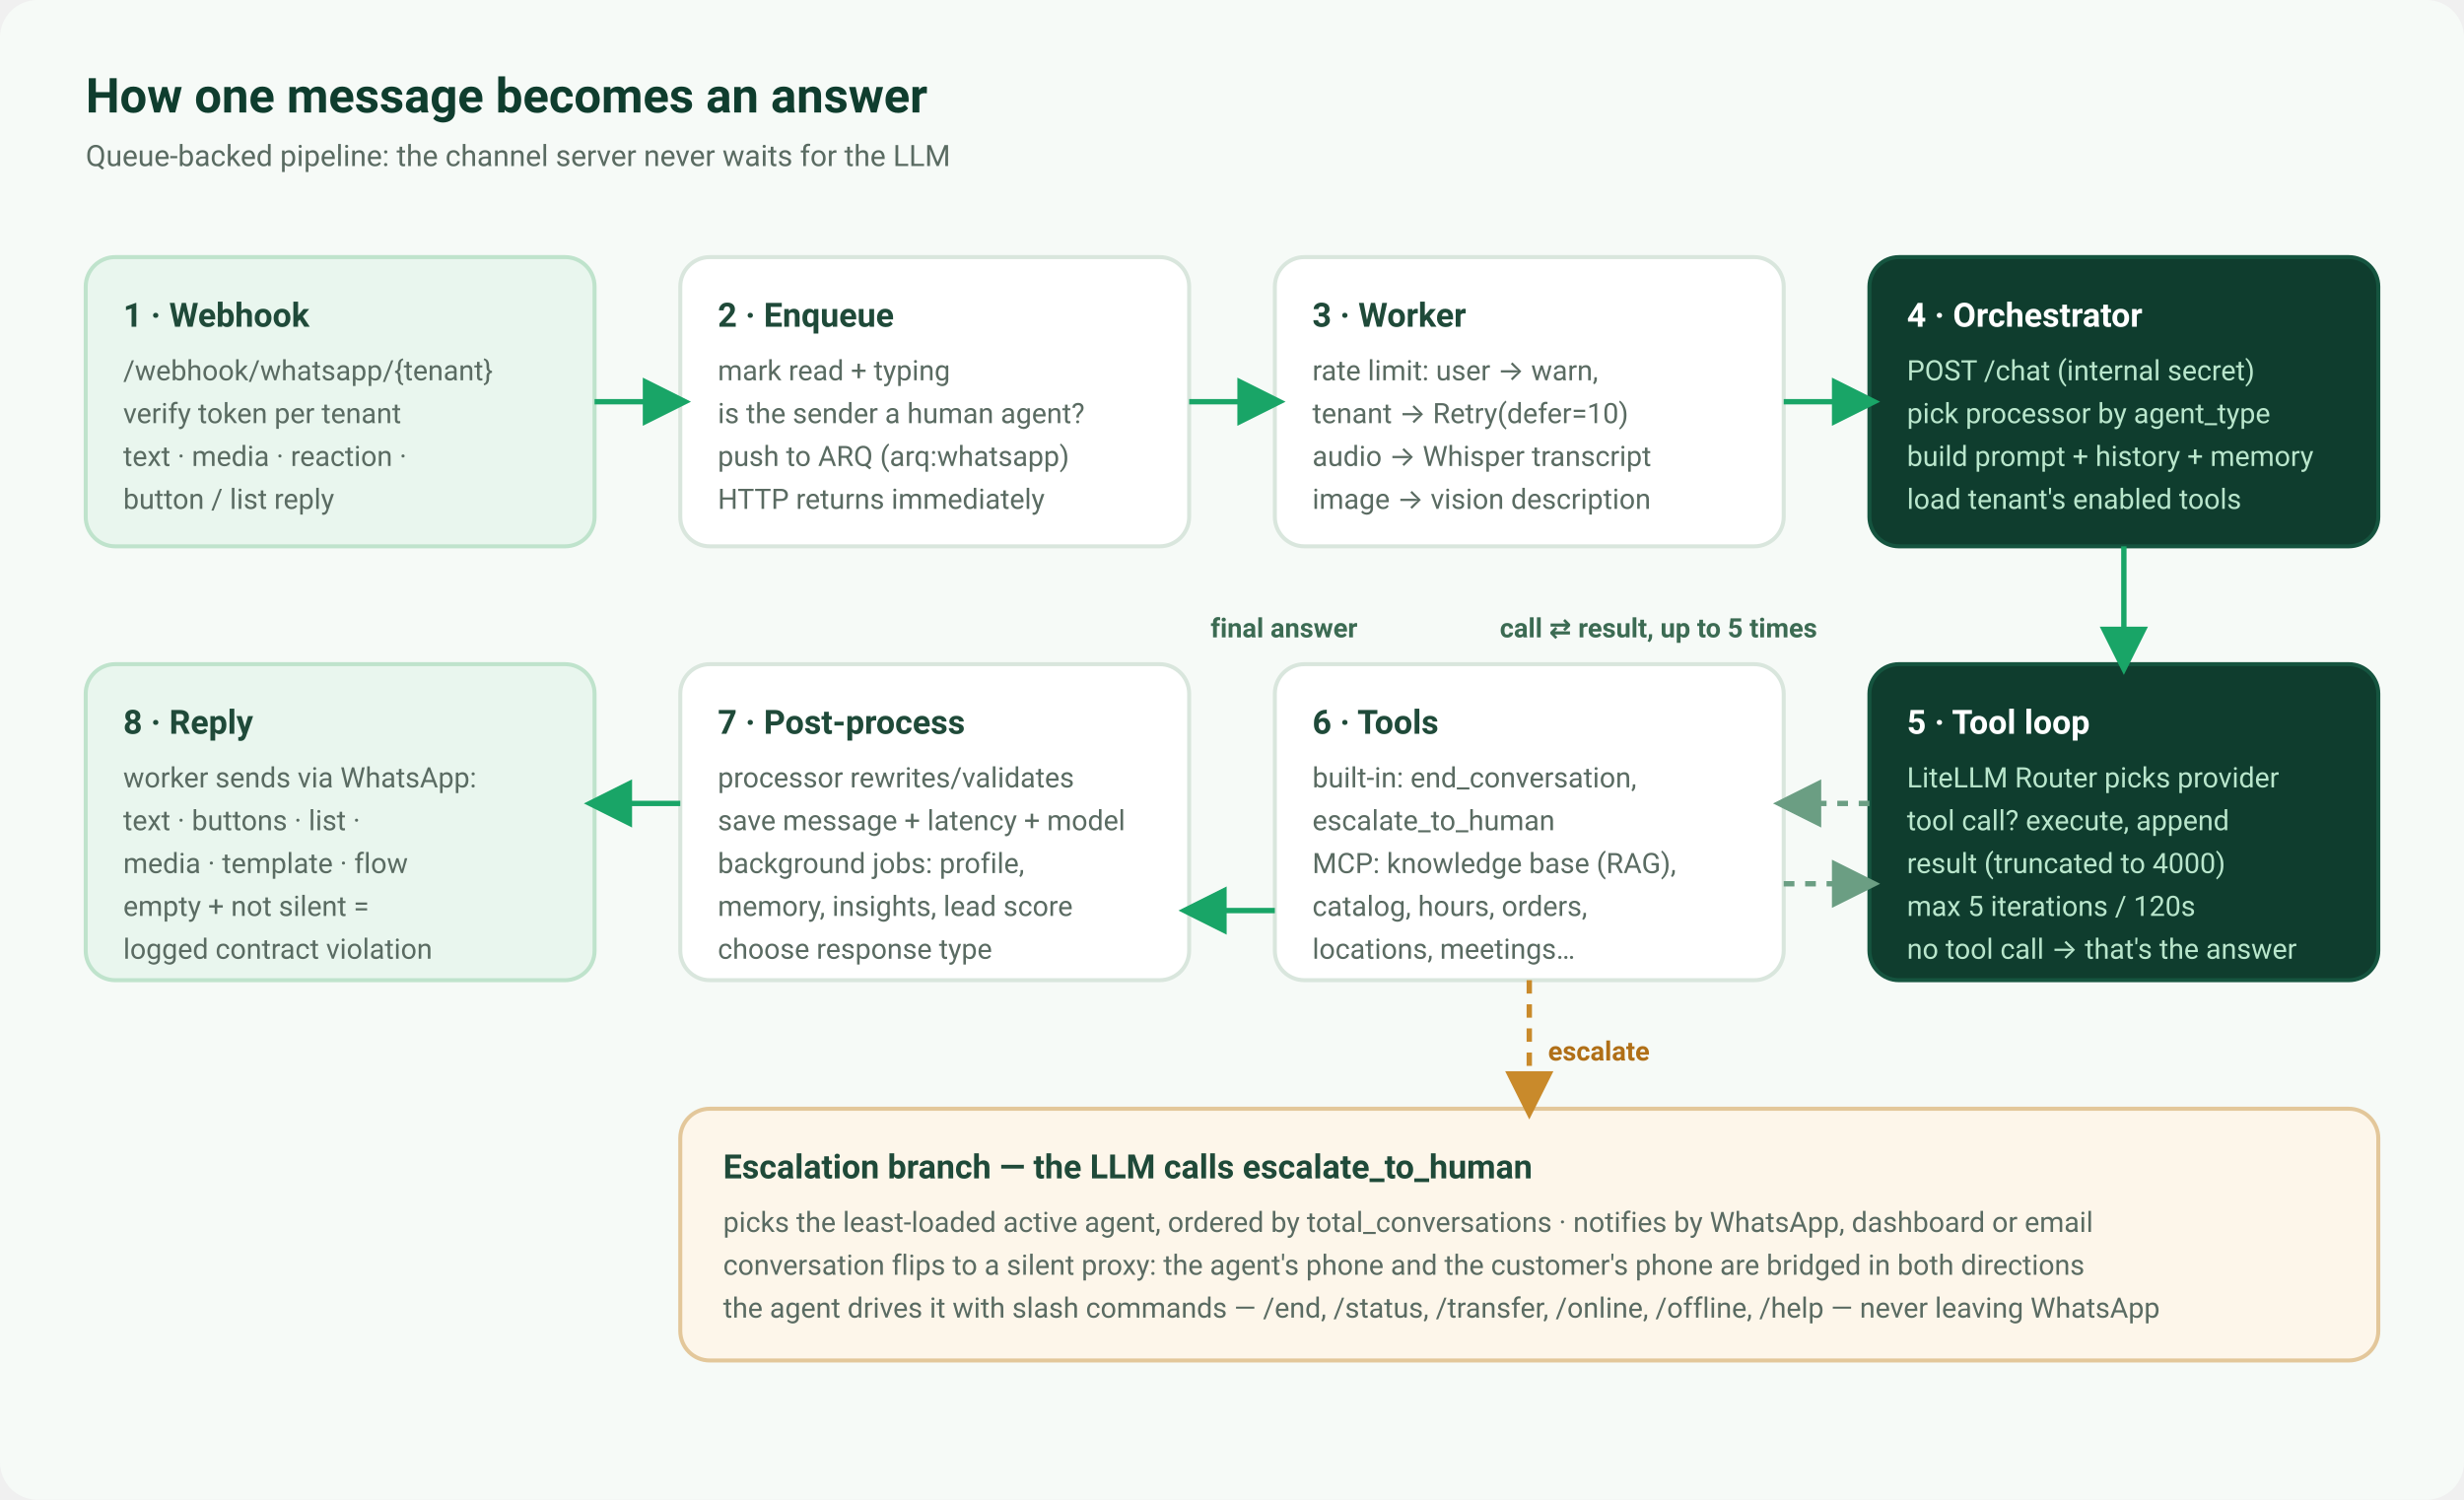
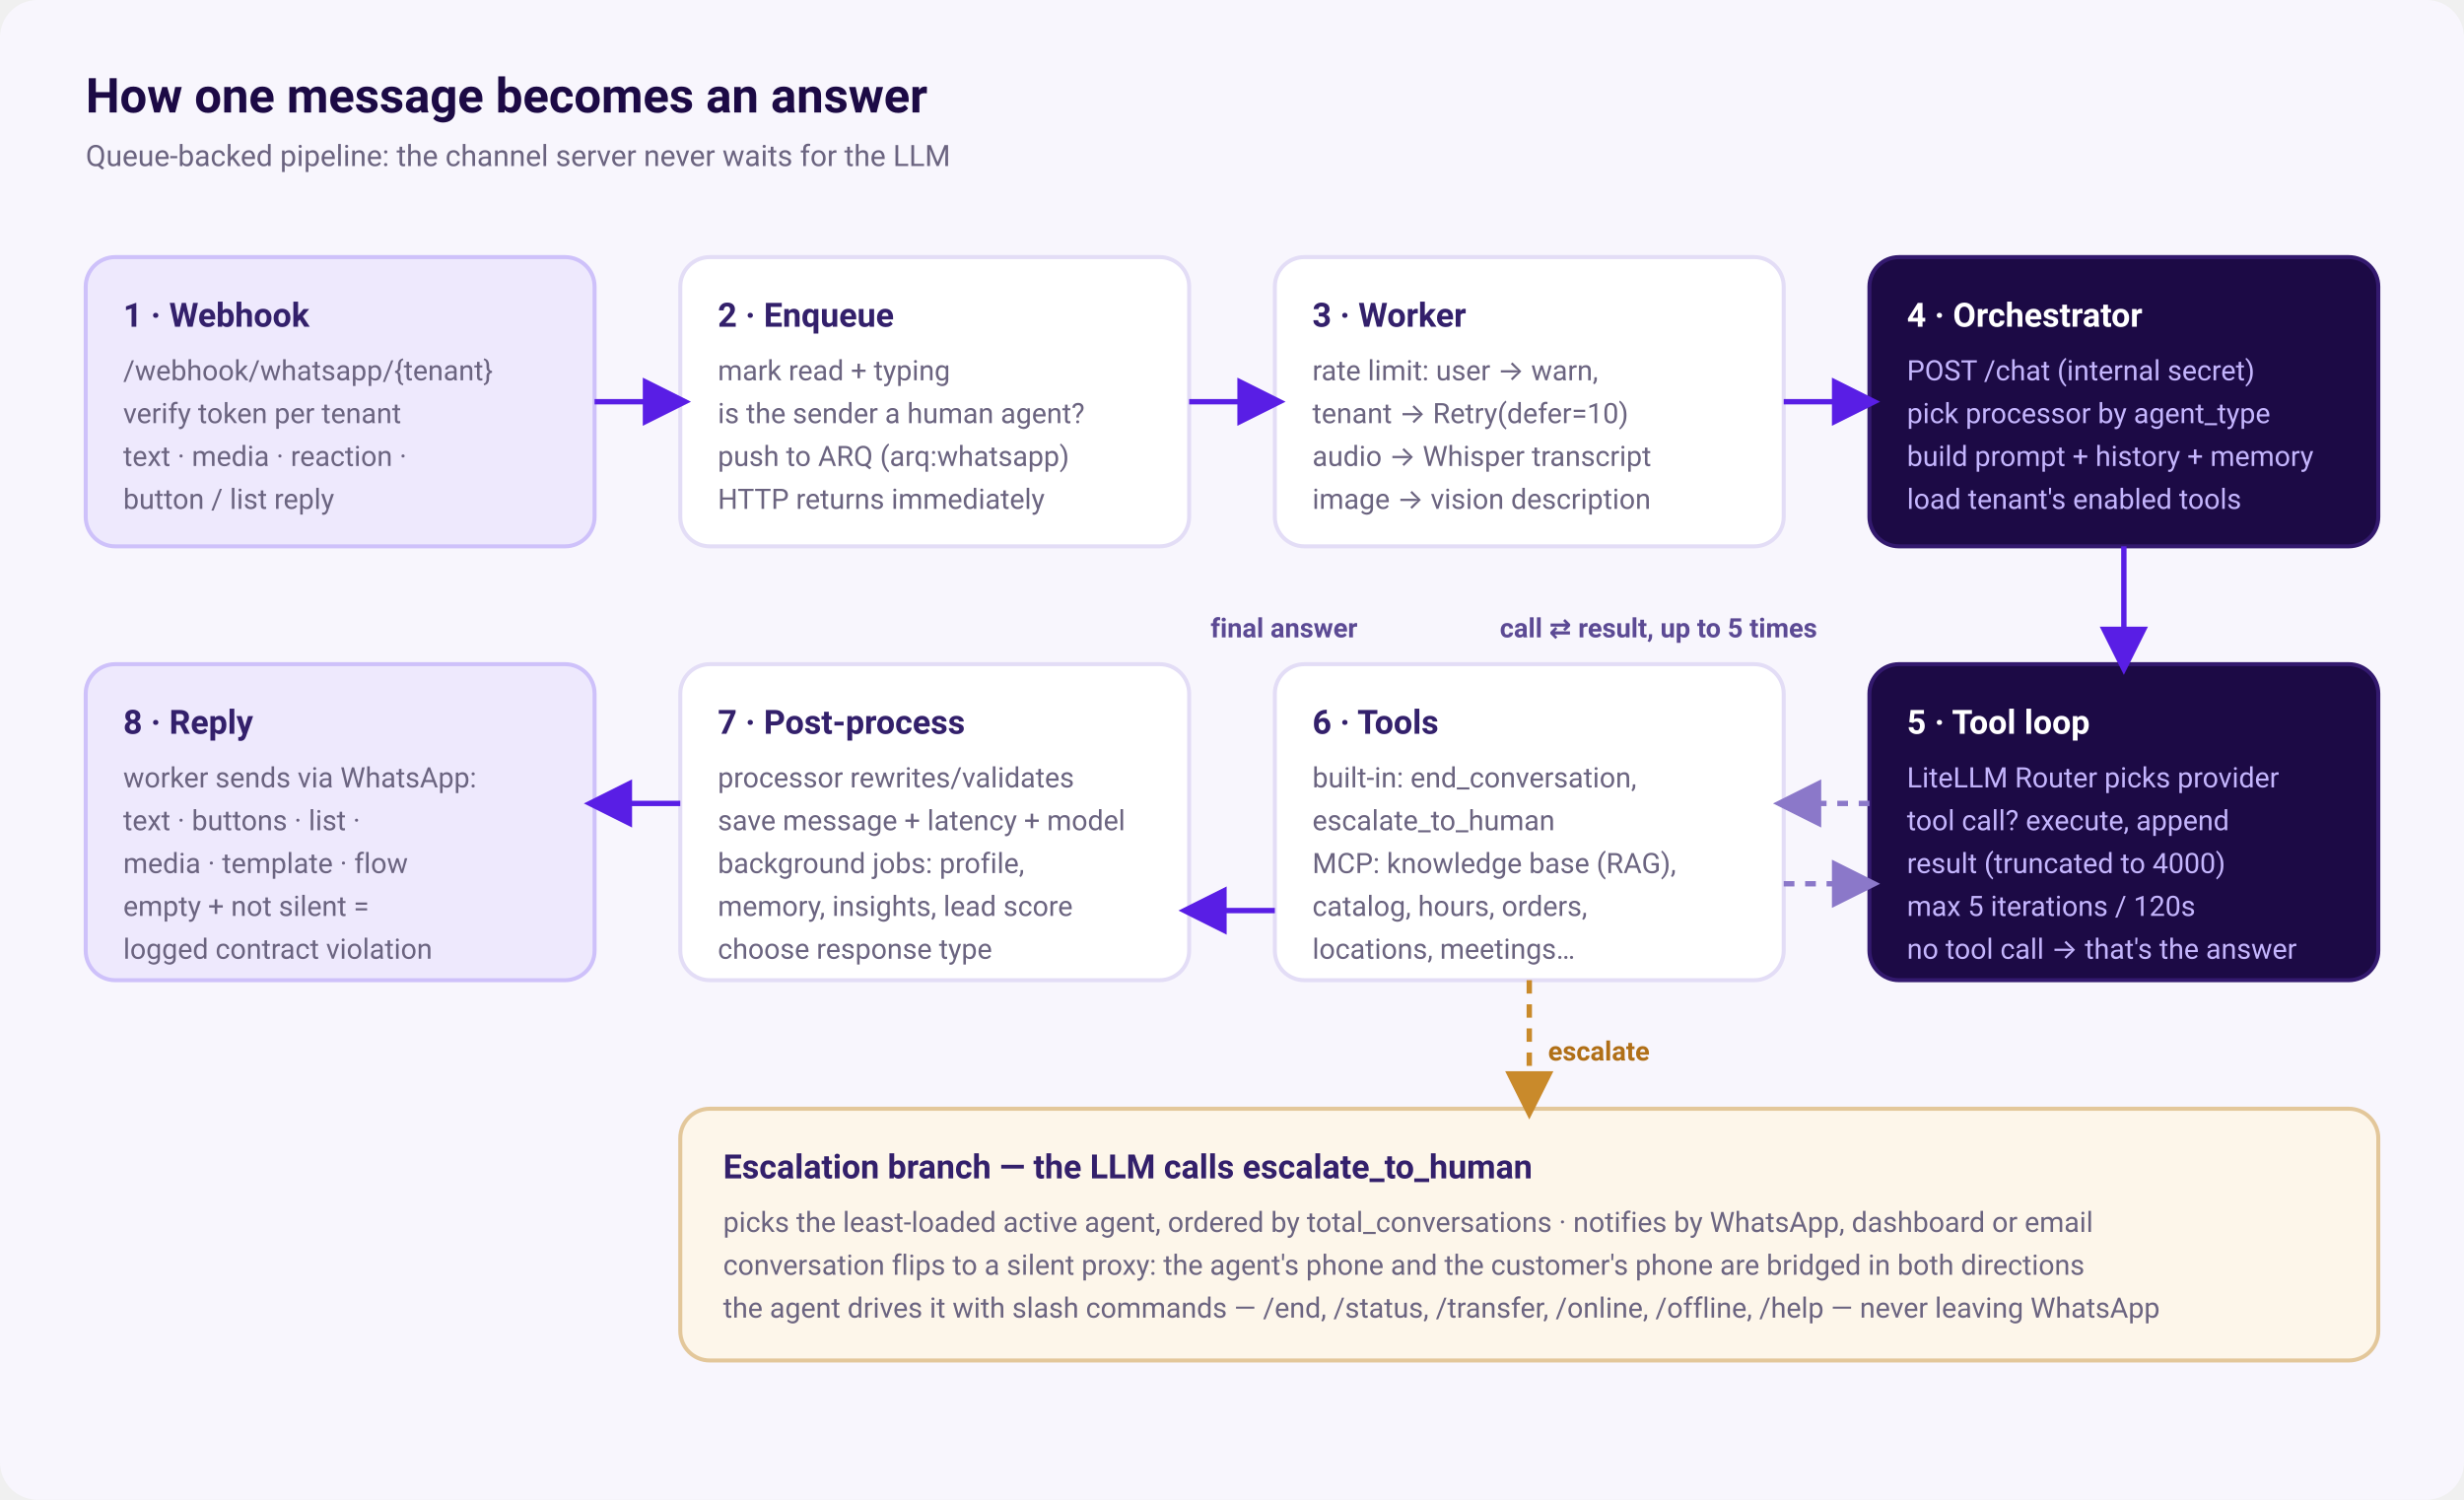
<svg xmlns="http://www.w3.org/2000/svg" viewBox="0 0 920 560" font-family="ui-sans-serif, system-ui, -apple-system, Segoe UI, Roboto, sans-serif">
  <defs>
    <style>
-       .bg { fill: #f6faf7; }
-       .step { fill: #ffffff; stroke: #d9e6dd; stroke-width: 1.5; }
-       .step-green { fill: #e9f6ee; stroke: #bfe3cc; stroke-width: 1.5; }
-       .step-dark { fill: #0f3d2e; stroke: #15543f; stroke-width: 1.5; }
-       .title { fill: #0f3d2e; font-size: 18px; font-weight: 700; }
-       .sub { fill: #5a6b62; font-size: 11px; }
-       .label { fill: #1f4a39; font-size: 12.5px; font-weight: 700; }
-       .desc { fill: #5a6b62; font-size: 10.5px; }
+       .bg { fill: #f8f6fd; }
+       .step { fill: #ffffff; stroke: #e3ddf6; stroke-width: 1.5; }
+       .step-green { fill: #eee9fd; stroke: #cec1fa; stroke-width: 1.5; }
+       .step-dark { fill: #1c0a45; stroke: #33196e; stroke-width: 1.5; }
+       .title { fill: #1c0a45; font-size: 18px; font-weight: 700; }
+       .sub { fill: #6b6480; font-size: 11px; }
+       .label { fill: #33206b; font-size: 12.5px; font-weight: 700; }
+       .desc { fill: #6b6480; font-size: 10.5px; }
      .white { fill: #ffffff; font-size: 12.5px; font-weight: 700; }
-       .whitesub { fill: #b9e6cc; font-size: 10.5px; }
-       .edge { stroke: #19a567; stroke-width: 2; fill: none; }
+       .whitesub { fill: #c4b5fd; font-size: 10.5px; }
+       .edge { stroke: #591ee5; stroke-width: 2; fill: none; }
      .branch { stroke: #c98a2b; stroke-width: 2; fill: none; stroke-dasharray: 5 4; }
-       .loop { stroke: #6b9e83; stroke-width: 2; fill: none; stroke-dasharray: 4 4; }
-       .elab { fill: #3c6b53; font-size: 10px; font-weight: 600; }
+       .loop { stroke: #8b78c9; stroke-width: 2; fill: none; stroke-dasharray: 4 4; }
+       .elab { fill: #5c4a94; font-size: 10px; font-weight: 600; }
      .blab { fill: #b06f17; font-size: 10px; font-weight: 700; }
    </style>
    <marker id="m" markerWidth="9" markerHeight="9" refX="7" refY="4.5" orient="auto">
-       <path d="M0,0 L9,4.5 L0,9 z" fill="#19a567" />
+       <path d="M0,0 L9,4.5 L0,9 z" fill="#591ee5" />
    </marker>
    <marker id="b" markerWidth="9" markerHeight="9" refX="7" refY="4.5" orient="auto">
      <path d="M0,0 L9,4.5 L0,9 z" fill="#c98a2b" />
    </marker>
    <marker id="g" markerWidth="9" markerHeight="9" refX="7" refY="4.5" orient="auto">
-       <path d="M0,0 L9,4.5 L0,9 z" fill="#6b9e83" />
+       <path d="M0,0 L9,4.5 L0,9 z" fill="#8b78c9" />
    </marker>
  </defs>
  <rect class="bg" x="0" y="0" width="920" height="560" rx="14" />
  <text x="32" y="42" class="title">How one message becomes an answer</text>
  <text x="32" y="62" class="sub">Queue-backed pipeline: the channel server never waits for the LLM</text>
  <rect class="step-green" x="32" y="96" width="190" height="108" rx="11" />
  <text x="46" y="122" class="label">1 · Webhook</text>
  <text x="46" y="142" class="desc">/webhook/whatsapp/{tenant}</text>
  <text x="46" y="158" class="desc">verify token per tenant</text>
  <text x="46" y="174" class="desc">text · media · reaction ·</text>
  <text x="46" y="190" class="desc">button / list reply</text>
  <rect class="step" x="254" y="96" width="190" height="108" rx="11" />
  <text x="268" y="122" class="label">2 · Enqueue</text>
  <text x="268" y="142" class="desc">mark read + typing</text>
  <text x="268" y="158" class="desc">is the sender a human agent?</text>
  <text x="268" y="174" class="desc">push to ARQ (arq:whatsapp)</text>
  <text x="268" y="190" class="desc">HTTP returns immediately</text>
  <rect class="step" x="476" y="96" width="190" height="108" rx="11" />
  <text x="490" y="122" class="label">3 · Worker</text>
  <text x="490" y="142" class="desc">rate limit: user → warn,</text>
  <text x="490" y="158" class="desc">tenant → Retry(defer=10)</text>
  <text x="490" y="174" class="desc">audio → Whisper transcript</text>
  <text x="490" y="190" class="desc">image → vision description</text>
  <rect class="step-dark" x="698" y="96" width="190" height="108" rx="11" />
  <text x="712" y="122" class="white">4 · Orchestrator</text>
  <text x="712" y="142" class="whitesub">POST /chat (internal secret)</text>
  <text x="712" y="158" class="whitesub">pick processor by agent_type</text>
  <text x="712" y="174" class="whitesub">build prompt + history + memory</text>
  <text x="712" y="190" class="whitesub">load tenant's enabled tools</text>
  <rect class="step-dark" x="698" y="248" width="190" height="118" rx="11" />
  <text x="712" y="274" class="white">5 · Tool loop</text>
  <text x="712" y="294" class="whitesub">LiteLLM Router picks provider</text>
  <text x="712" y="310" class="whitesub">tool call? execute, append</text>
  <text x="712" y="326" class="whitesub">result (truncated to 4000)</text>
  <text x="712" y="342" class="whitesub">max 5 iterations / 120s</text>
  <text x="712" y="358" class="whitesub">no tool call → that's the answer</text>
  <rect class="step" x="476" y="248" width="190" height="118" rx="11" />
  <text x="490" y="274" class="label">6 · Tools</text>
  <text x="490" y="294" class="desc">built-in: end_conversation,</text>
  <text x="490" y="310" class="desc">escalate_to_human</text>
  <text x="490" y="326" class="desc">MCP: knowledge base (RAG),</text>
  <text x="490" y="342" class="desc">catalog, hours, orders,</text>
  <text x="490" y="358" class="desc">locations, meetings…</text>
  <rect class="step" x="254" y="248" width="190" height="118" rx="11" />
  <text x="268" y="274" class="label">7 · Post-process</text>
  <text x="268" y="294" class="desc">processor rewrites/validates</text>
  <text x="268" y="310" class="desc">save message + latency + model</text>
  <text x="268" y="326" class="desc">background jobs: profile,</text>
  <text x="268" y="342" class="desc">memory, insights, lead score</text>
  <text x="268" y="358" class="desc">choose response type</text>
  <rect class="step-green" x="32" y="248" width="190" height="118" rx="11" />
  <text x="46" y="274" class="label">8 · Reply</text>
  <text x="46" y="294" class="desc">worker sends via WhatsApp:</text>
  <text x="46" y="310" class="desc">text · buttons · list ·</text>
  <text x="46" y="326" class="desc">media · template · flow</text>
  <text x="46" y="342" class="desc">empty + not silent =</text>
  <text x="46" y="358" class="desc">logged contract violation</text>
  <rect x="254" y="414" width="634" height="94" rx="11" stroke="#e3c79a" fill="#fdf6ea" stroke-width="1.5" />
  <text x="270" y="440" class="label" fill="#8a5a12">Escalation branch — the LLM calls escalate_to_human</text>
  <text x="270" y="460" class="desc" fill="#8a5a12">picks the least-loaded active agent, ordered by total_conversations · notifies by WhatsApp, dashboard or email</text>
  <text x="270" y="476" class="desc" fill="#8a5a12">conversation flips to a silent proxy: the agent's phone and the customer's phone are bridged in both directions</text>
  <text x="270" y="492" class="desc" fill="#8a5a12">the agent drives it with slash commands — /end, /status, /transfer, /online, /offline, /help — never leaving WhatsApp</text>
  <path class="edge" d="M222,150 L254,150" marker-end="url(#m)" />
  <path class="edge" d="M444,150 L476,150" marker-end="url(#m)" />
  <path class="edge" d="M666,150 L698,150" marker-end="url(#m)" />
  <path class="edge" d="M793,204 L793,248" marker-end="url(#m)" />
  <path class="loop" d="M698,300 L666,300" marker-end="url(#g)" />
  <path class="loop" d="M666,330 L698,330" marker-end="url(#g)" />
  <text x="560" y="238" class="elab">call ⇄ result, up to 5 times</text>
  <path class="edge" d="M476,340 L444,340" marker-end="url(#m)" />
  <text x="452" y="238" class="elab">final answer</text>
  <path class="edge" d="M254,300 L222,300" marker-end="url(#m)" />
  <path class="branch" d="M571,366 L571,414" marker-end="url(#b)" />
  <text x="578" y="396" class="blab">escalate</text>
</svg>
